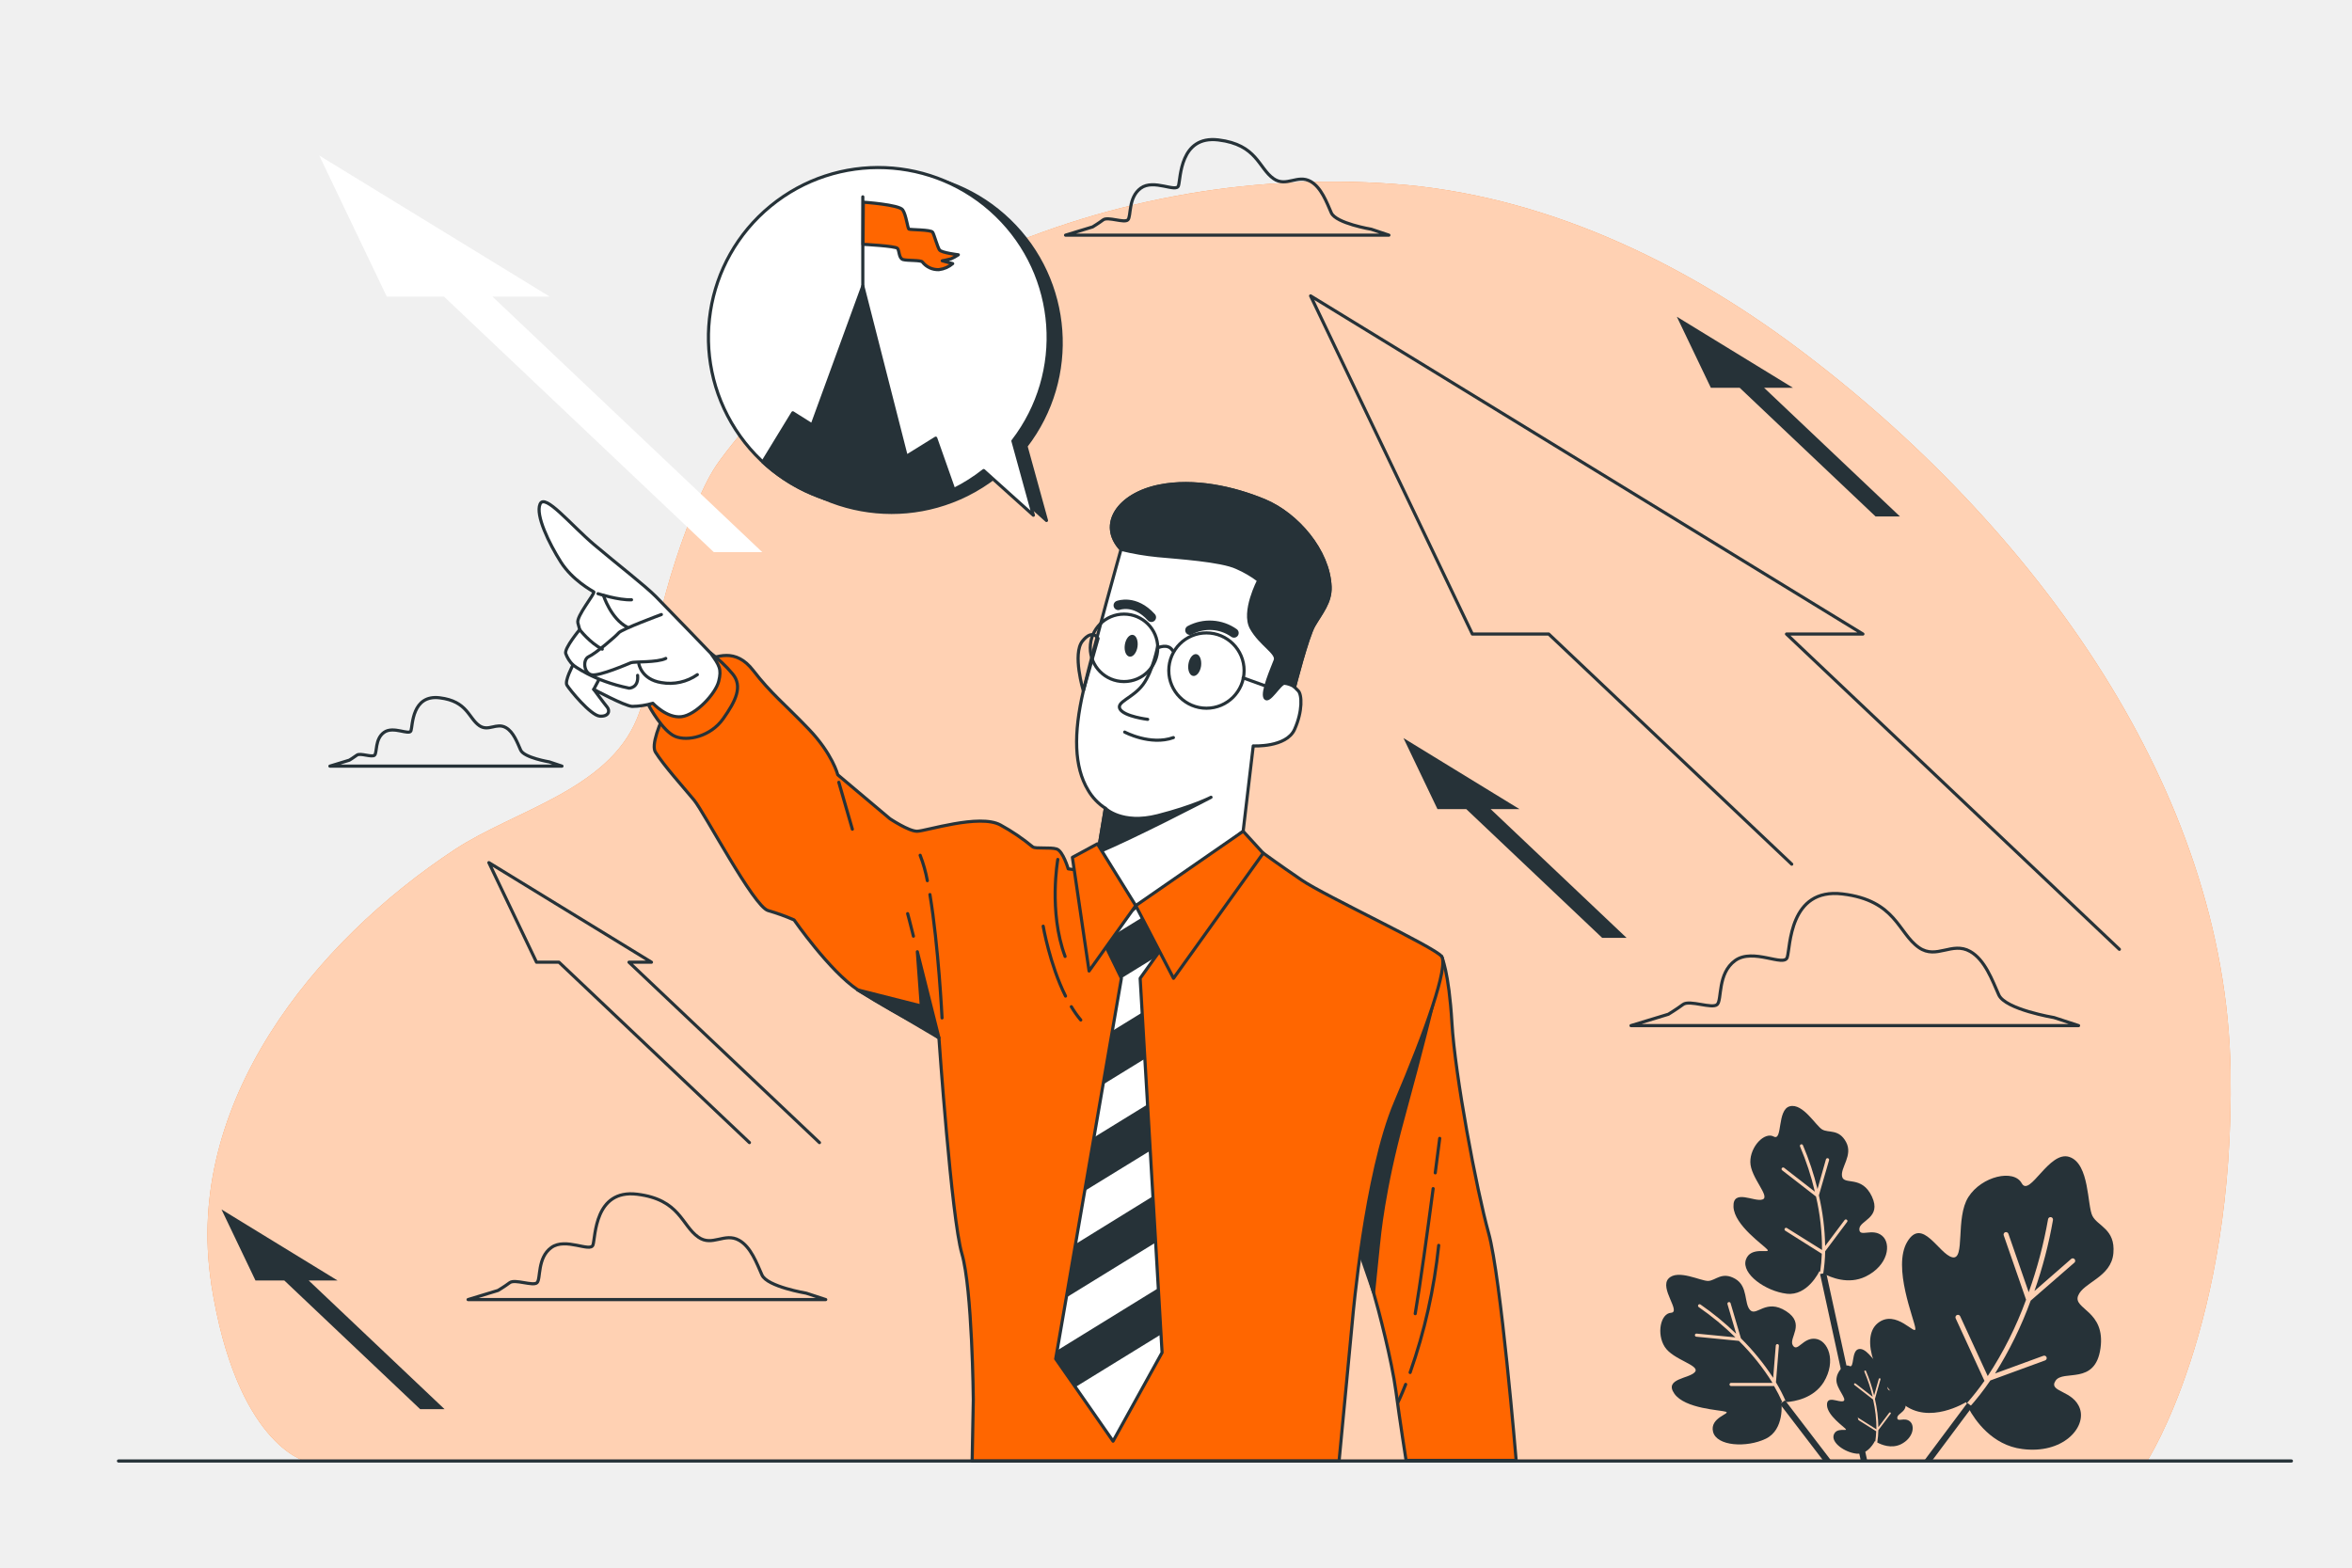
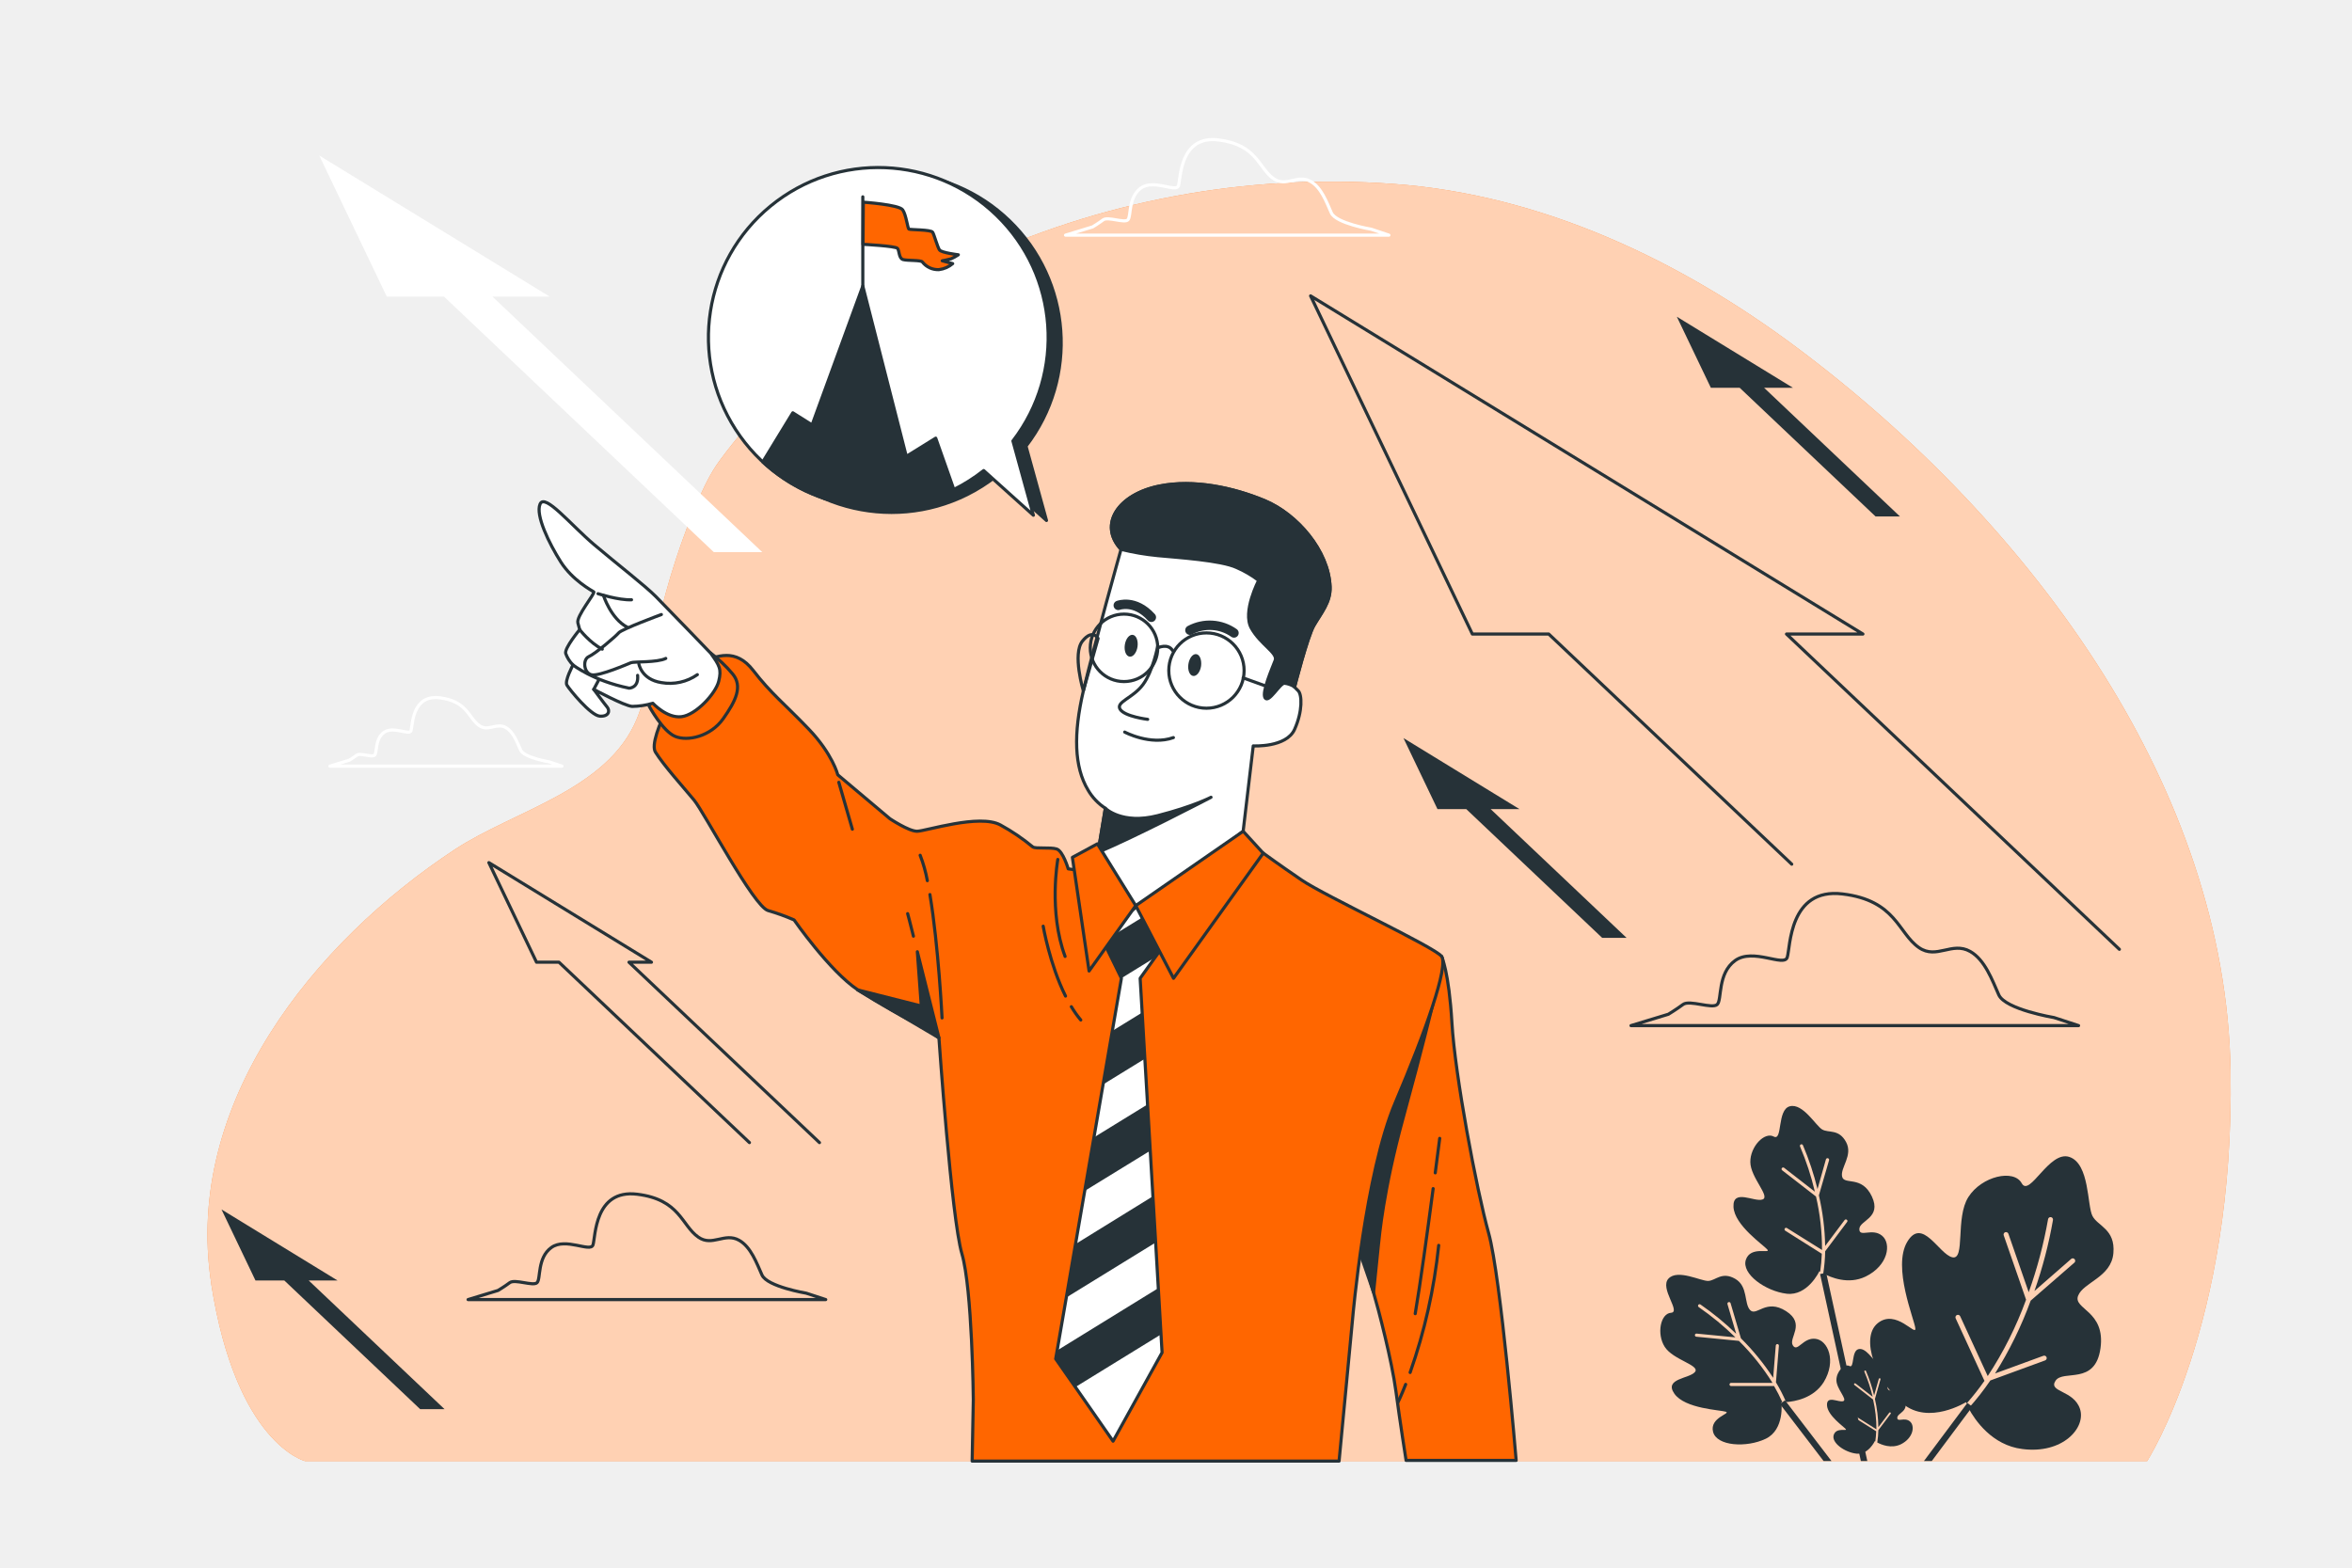
<svg xmlns="http://www.w3.org/2000/svg" viewBox="0 0 750 500">
  <g id="freepik--background-simple--inject-37">
    <path d="M670.94,215.37c-25.62-40.94-60.83-76.73-97.78-104.38-37.39-28-81.78-49-128.84-52.34A271.61,271.61,0,0,0,308.26,84.06C277.5,98.74,250,119.15,229.63,146.69c-3.26,4.41-5.28,8.9-7.48,13.95-.39.88-.76,1.77-1.12,2.67a235.76,235.76,0,0,0-12.48,41.5c-1.62,8.08-2.31,16.8-5.48,24.48-9.37,22.68-39.14,29.22-58,41.61C100,300.58,58.57,352,67.34,409.22l0,.21C75.35,460.65,97.3,466,97.3,466H684.67s27.94-43.24,26.61-124.39C710.54,296.42,694.71,253.35,670.94,215.37Z" style="fill:#FF6600" />
    <path d="M670.94,215.37c-25.62-40.94-60.83-76.73-97.78-104.38-37.39-28-81.78-49-128.84-52.34A271.61,271.61,0,0,0,308.26,84.06C277.5,98.74,250,119.15,229.63,146.69c-3.26,4.41-5.28,8.9-7.48,13.95-.39.88-.76,1.77-1.12,2.67a235.76,235.76,0,0,0-12.48,41.5c-1.62,8.08-2.31,16.8-5.48,24.48-9.37,22.68-39.14,29.22-58,41.61C100,300.58,58.57,352,67.34,409.22l0,.21C75.35,460.65,97.3,466,97.3,466H684.67s27.94-43.24,26.61-124.39C710.54,296.42,694.71,253.35,670.94,215.37Z" style="fill:#fff;opacity:0.7" />
  </g>
  <g id="freepik--Clouds--inject-37">
    <path d="M655,324.55s-15.56-2.59-17.64-7.26-4.42-11.19-9.12-13.84c-5.79-3.27-10.71,2.67-16.31-1.21-6.74-4.67-7.26-15.05-24.39-17.12s-16.6,17.12-17.64,20.24-10.89-3.12-16.6,1-4.15,12.46-5.71,14-8.82-1.55-10.9,0-4.67,3.12-4.67,3.12l-11.93,3.63H662.81Z" style="fill:none;stroke:#263238;stroke-linecap:round;stroke-linejoin:round" />
-     <path d="M437.26,73.11S426,71.24,424.52,67.87s-3.2-8.09-6.59-10c-4.19-2.36-7.74,1.93-11.79-.87-4.87-3.37-5.25-10.87-17.62-12.37s-12,12.37-12.74,14.62-7.88-2.25-12,.75-3,9-4.13,10.12-6.37-1.12-7.87,0-3.37,2.25-3.37,2.25L339.78,75H442.89Z" style="fill:none;stroke:#263238;stroke-linecap:round;stroke-linejoin:round" />
-     <path d="M175.17,243s-8.06-1.34-9.14-3.76-2.29-5.81-4.73-7.18c-3-1.69-5.55,1.38-8.45-.62-3.5-2.43-3.77-7.8-12.65-8.88s-8.6,8.88-9.14,10.49-5.65-1.61-8.61.54-2.15,6.45-3,7.26-4.57-.81-5.65,0-2.42,1.61-2.42,1.61l-6.18,1.89h74Z" style="fill:none;stroke:#263238;stroke-linecap:round;stroke-linejoin:round" />
+     <path d="M437.26,73.11S426,71.24,424.52,67.87s-3.2-8.09-6.59-10c-4.19-2.36-7.74,1.93-11.79-.87-4.87-3.37-5.25-10.87-17.62-12.37s-12,12.37-12.74,14.62-7.88-2.25-12,.75-3,9-4.13,10.12-6.37-1.12-7.87,0-3.37,2.25-3.37,2.25L339.78,75H442.89Z" style="fill:none;stroke:#ffffff;stroke-linecap:round;stroke-linejoin:round" />
+     <path d="M175.17,243s-8.06-1.34-9.14-3.76-2.29-5.81-4.73-7.18c-3-1.69-5.55,1.38-8.45-.62-3.5-2.43-3.77-7.8-12.65-8.88s-8.6,8.88-9.14,10.49-5.65-1.61-8.61.54-2.15,6.45-3,7.26-4.57-.81-5.65,0-2.42,1.61-2.42,1.61l-6.18,1.89h74Z" style="fill:none;stroke:#ffffff;stroke-linecap:round;stroke-linejoin:round" />
    <path d="M257.09,412.45s-12.44-2.07-14.11-5.8-3.53-8.95-7.29-11.07c-4.63-2.61-8.56,2.13-13-1-5.39-3.74-5.81-12-19.5-13.69s-13.27,13.69-14.1,16.17-8.71-2.48-13.28.83-3.31,10-4.56,11.21-7.05-1.25-8.71,0-3.73,2.48-3.73,2.48l-9.55,2.91H263.31Z" style="fill:none;stroke:#263238;stroke-linecap:round;stroke-linejoin:round" />
  </g>
  <g id="freepik--Arrows--inject-37">
    <polyline points="675.82 302.77 569.68 202.22 594.04 202.22 417.92 94.37 469.5 202.22 493.86 202.22 571.34 275.62" style="fill:none;stroke:#263238;stroke-linecap:round;stroke-linejoin:round" />
    <polyline points="261.31 364.42 200.57 306.89 207.74 306.89 155.89 275.13 171.08 306.89 178.25 306.89 238.98 364.42" style="fill:none;stroke:#263238;stroke-linecap:round;stroke-linejoin:round" />
    <polygon points="571.71 123.67 534.71 101.02 545.55 123.67 554.74 123.67 598.07 164.72 605.85 164.72 562.52 123.67 571.71 123.67" style="fill:#263238" />
    <polygon points="484.53 258.06 447.54 235.41 458.38 258.06 467.56 258.06 510.89 299.11 518.67 299.11 475.34 258.06 484.53 258.06" style="fill:#263238" />
    <polygon points="107.62 408.39 70.63 385.74 81.46 408.39 90.65 408.39 133.98 449.44 141.76 449.44 98.43 408.39 107.62 408.39" style="fill:#263238" />
    <polygon points="175.27 94.59 101.81 49.61 123.33 94.59 141.57 94.59 227.62 176.1 243.07 176.1 157.02 94.59 175.27 94.59" style="fill:#ffffff" />
  </g>
  <g id="freepik--Plant--inject-37">
    <path d="M578.9,427c-4-.47-5.72,4.46-7.2,2.1s4.24-6.83-2.17-10.93-9.41,1.78-11.44-.32-.57-7.59-4.8-10-6.22.59-8.56.69-9.73-3.87-12.68-.75,4.11,10.68.79,10.91-4.65,6.68-2,10.86,11.35,5.83,9.66,8-10,2.05-6.59,6.93,14.81,5.2,16.45,5.78-5.27,1.84-4.1,6.41,10.67,5.13,16.79,2.2,5-11.64,5-11.64h.31a53.69,53.69,0,0,0-2.65-5.18l-.09,0H552a.5.5,0,0,1,0-1h13.21a73.56,73.56,0,0,0-10.71-13.4l-13.59-1.33a.49.49,0,0,1-.45-.54.5.5,0,0,1,.54-.45l12.38,1.2a89.62,89.62,0,0,0-11.69-9.65.5.5,0,0,1-.15-.7.5.5,0,0,1,.69-.14,89.25,89.25,0,0,1,11.4,9.35l-2.78-9.46a.5.5,0,1,1,1-.28l3.29,11.18a77.05,77.05,0,0,1,10.28,12.61l.84-10.31a.52.52,0,0,1,.54-.46.5.5,0,0,1,.45.54l-.94,11.66a52,52,0,0,1,3.24,6.3c2.7-.18,8.74-1.17,12-6.37C585.68,434,582.89,427.45,578.9,427Z" style="fill:#263238" />
    <path d="M600.11,394.09c-3.13-2.54-7.22.71-7.21-2.08s7.23-3.51,4-10.4-8.9-3.51-9.5-6.37,3.57-6.73,1.27-11-5.57-2.81-7.61-4-6.16-8.47-10.32-7.4-2.22,11.23-5.14,9.65-7.51,3.17-7.46,8.14,6.49,11,3.9,11.93-9.52-3.58-9.27,2.34,9.75,12.3,10.83,13.67-5.44-1.25-6.89,3.24,6.29,10,13,10.81,10.45-7.17,10.45-7.17l.25.16a49,49,0,0,0,.52-5.79l-.08,0-11.6-7.32a.5.5,0,0,1,.54-.84L581,398.67a74.15,74.15,0,0,0-1.92-17.05l-10.79-8.37a.51.51,0,0,1-.09-.71.54.54,0,0,1,.71-.09l9.81,7.63A88.68,88.68,0,0,0,574,365.67a.5.5,0,0,1,.91-.42,90.05,90.05,0,0,1,4.65,14l2.69-9.48a.5.5,0,0,1,1,.27L580,381.25a76.93,76.93,0,0,1,2,16.15l6.21-8.28a.51.51,0,0,1,.7-.1.5.5,0,0,1,.1.7l-7,9.36a52.56,52.56,0,0,1-.61,7.06c2.37,1.29,8,3.67,13.51,1C602.11,403.63,603.23,396.62,600.11,394.09Z" style="fill:#263238" />
    <path d="M609,453.32c-1.74-1.41-4,.4-4-1.15s4-2,2.23-5.81-5-2-5.31-3.56,2-3.75.71-6.15-3.11-1.57-4.25-2.22-3.43-4.73-5.75-4.13-1.25,6.26-2.88,5.38-4.19,1.77-4.16,4.54,3.62,6.14,2.18,6.66-5.32-2-5.18,1.31,5.44,6.87,6,7.63-3-.7-3.85,1.81,3.51,5.6,7.27,6,5.83-4,5.83-4l.15.09a29.14,29.14,0,0,0,.29-3.23l0,0-6.47-4.08a.28.28,0,0,1,.3-.48l6.24,3.94a41.13,41.13,0,0,0-1.07-9.51l-6-4.68a.27.27,0,0,1,0-.39.28.28,0,0,1,.39-.05l5.48,4.25a50.19,50.19,0,0,0-2.64-8,.27.27,0,0,1,.13-.37.28.28,0,0,1,.37.14,48.87,48.87,0,0,1,2.6,7.81l1.5-5.3a.29.29,0,0,1,.35-.19.28.28,0,0,1,.19.35l-1.78,6.26a42.57,42.57,0,0,1,1.1,9l3.47-4.62a.28.28,0,0,1,.45.34l-3.92,5.22a29.12,29.12,0,0,1-.35,3.94c1.33.72,4.48,2.05,7.55.56C610.12,458.65,610.74,454.74,609,453.32Z" style="fill:#263238" />
    <path d="M663.27,449.38c-2-6.08-10.24-5.31-7.81-9S668.14,442,669.8,430s-8.82-12.4-7.14-16.73,10.58-5.86,11.25-13.58-5-8.58-6.69-11.9-.86-16.61-7.33-18.79-12.69,13-15.21,8.39-12.74-2.28-17,4.38S626.81,402,622.54,401s-9.57-13-14.37-4.92,2.33,24.83,2.59,27.59-6.17-6.38-12-1.65-.31,18.81,8,25.69,20.14-.5,20.14-.5l.19.44a81.06,81.06,0,0,0,5.72-7.26.5.5,0,0,1-.08-.12l-9.11-19.79a.79.79,0,1,1,1.44-.67l8.78,19.08a117.7,117.7,0,0,0,12.23-24.36L638.94,394a.78.78,0,0,1,.49-1,.82.82,0,0,1,1,.49l6.48,18.66a141.61,141.61,0,0,0,6.17-23.29.8.8,0,0,1,.9-.67.79.79,0,0,1,.67.9,141.22,141.22,0,0,1-5.92,22.67l11.81-10.31a.79.79,0,0,1,1,1.2l-14,12.18a122.32,122.32,0,0,1-11.37,23.23l15.44-5.65a.8.8,0,0,1,1,.48.79.79,0,0,1-.47,1l-17.46,6.39a83.81,83.81,0,0,1-6.94,8.87c2,3.77,7.49,11.82,17.14,13C657.67,463.82,665.23,455.45,663.27,449.38Z" style="fill:#263238" />
    <polygon points="616.01 465.97 628.94 448.65 627.34 447.46 613.51 465.97 616.01 465.97" style="fill:#263238" />
    <polygon points="595.44 465.97 582.33 405.93 580.38 406.35 593.39 465.97 595.44 465.97" style="fill:#263238" />
    <polygon points="584.01 465.97 569.2 446.61 567.61 447.82 581.49 465.97 584.01 465.97" style="fill:#263238" />
  </g>
  <g id="freepik--Character--inject-37">
    <path d="M459.67,305s2.35,4.73,3.32,21.3,7.8,53,11.7,67,8.78,72.48,8.78,72.48h-35.1s-1.95-12.35-3.25-22.1-5.53-26-7.15-31.53-4.55-15.92-4.55-15.92S434.57,348.09,459.67,305Z" style="fill:#FF6600;stroke:#263238;stroke-linecap:round;stroke-linejoin:round" />
    <path d="M457.05,319.62s-3.45,14.39-9.71,37.24-7.51,37.55-7.82,40.37S438,412.15,438,412.15l-4.39-12.73s.93-29.73,3.75-42.25,20.34-40.68,20.34-40.68Z" style="fill:#263238;stroke:#263238;stroke-linecap:round;stroke-linejoin:round" />
    <path d="M449.66,437.74a176.83,176.83,0,0,0,9.11-40.54" style="fill:none;stroke:#263238;stroke-linecap:round;stroke-linejoin:round" />
    <path d="M445.77,447.26s1-2,2.46-5.72" style="fill:none;stroke:#263238;stroke-linecap:round;stroke-linejoin:round" />
    <path d="M457,379.1c-1.74,13.17-4.18,31-5.72,39.88" style="fill:none;stroke:#263238;stroke-linecap:round;stroke-linejoin:round" />
    <path d="M459.09,363.07s-.57,4.48-1.42,11" style="fill:none;stroke:#263238;stroke-linecap:round;stroke-linejoin:round" />
    <path d="M345.29,277.77l-4.66-.66s-1.66-5.66-3.66-6.32-6.65,0-7.64-.67a64.7,64.7,0,0,0-10.31-7c-6.65-3.66-23.94,2-26.6,2s-8.65-4-8.65-4l-16.62-14s-1.66-6.65-9.31-14.63-12-11.3-17.63-18.62-11.63-4.65-16.62-2.66S206.3,235.54,209,239.87s9,11.3,12.3,15.29,19,33.92,23.61,35.25a66.34,66.34,0,0,1,8.31,3s11.31,16.29,20.29,22.28a253.59,253.59,0,0,0,22.27,12.63L299.4,331s4,57.53,7.32,68.83,3.65,46.55,3.65,46.55L310,466h117l4.33-45.55s4-46.22,13.63-68.83S462,308,459.67,305s-37.24-19.29-44.56-24.28-12.3-8.64-12.3-8.64l-52.2,3Z" style="fill:#FF6600;stroke:#263238;stroke-linecap:round;stroke-linejoin:round" />
    <polygon points="370.22 425.6 370.56 431.39 354.93 459.65 342.92 442.4 336.64 433.39 337.1 430.72 340.02 413.84 342.96 396.76 345.88 379.87 348.83 362.79 351.74 345.91 354.69 328.83 357.59 312.02 357.57 311.97 351.84 300.23 350.94 298.39 362.91 288.84 365.32 291.94 371.89 300.38 368.35 305.33 363.57 312.02 364.21 322.97 365.07 337.71 365.93 352.27 366.79 367 367.64 381.57 368.51 396.3 369.36 410.87 370.22 425.6" style="fill:#fff;stroke:#263238;stroke-linecap:round;stroke-linejoin:round" />
    <path d="M365.32,291.94l-13.48,8.29L357.57,312l10.78-6.64,3.54-4.95Zm-1.11,31-9.52,5.86-2.95,17.08,13.33-8.2Zm1.72,29.3-17.1,10.52-2.95,17.08L366.79,367Zm1.71,29.3L343,396.76,340,413.84l28.49-17.54Zm1.72,29.3L337.1,430.72l-.46,2.67,6.28,9,27.3-16.8Z" style="fill:#263238" />
    <line x1="267.48" y1="249.51" x2="271.8" y2="264.47" style="fill:none;stroke:#263238;stroke-linecap:round;stroke-linejoin:round" />
    <path d="M291.27,298.58c-1-4.06-1.76-6.91-1.84-7.18" style="fill:none;stroke:#263238;stroke-linecap:round;stroke-linejoin:round" />
    <path d="M299.4,331s-3.95-15.81-6.88-27.45l1.27,17.31-20.32-5.15Z" style="fill:#263238;stroke:#263238;stroke-linecap:round;stroke-linejoin:round" />
    <path d="M295.71,280.88a45,45,0,0,0-2.29-8.1" style="fill:none;stroke:#263238;stroke-linecap:round;stroke-linejoin:round" />
    <path d="M300.4,324.66s-1.15-23.09-3.87-39.35" style="fill:none;stroke:#263238;stroke-linecap:round;stroke-linejoin:round" />
    <path d="M337.31,274.11s-3,16.63,2.32,30.93" style="fill:none;stroke:#263238;stroke-linecap:round;stroke-linejoin:round" />
    <path d="M341.63,321.08a33.1,33.1,0,0,0,3,4.24" style="fill:none;stroke:#263238;stroke-linecap:round;stroke-linejoin:round" />
    <path d="M332.65,295.4s2.05,12.1,7.12,22.29" style="fill:none;stroke:#263238;stroke-linecap:round;stroke-linejoin:round" />
    <path d="M207,225.24s4.33,8,8.32,9.64,11.3,0,15.29-5.65,6.32-10.31,3-14.3a43.57,43.57,0,0,0-7-6.65S210.62,211.94,207,225.24Z" style="fill:#FF6600;stroke:#263238;stroke-linecap:round;stroke-linejoin:round" />
    <path d="M226.58,208.28s-13.93-14.46-17.43-18-12.05-10.11-19.63-16.52-15.75-16.53-17.3-13,2.91,12.64,6.61,18.47,9.91,9.14,10.5,9.53-5.64,7.77-5.06,9.91l.58,2.14s-4.86,5.83-4.47,7.58a9.73,9.73,0,0,0,2.34,3.69s-2.73,5.06-1.95,6.42,7.58,9.72,10.5,9.91,3.3-1.75,2.33-2.91-4.27-5.64-4.27-5.64,9.72,5.25,12.24,5.44a24.41,24.41,0,0,0,6.61-1s4.47,4.86,9.14,4.28,10.89-7.39,11.86-11.28S229.43,212.24,226.58,208.28Z" style="fill:#fff;stroke:#263238;stroke-linecap:round;stroke-linejoin:round" />
    <path d="M210.9,196s-12.63,4.66-13.6,5.83-7.39,6.61-9.53,7.58-1.56,5.45,1,5.83,11.47-3.49,12.44-3.88,8.36,0,11.09-1.36" style="fill:none;stroke:#263238;stroke-linecap:round;stroke-linejoin:round" />
    <path d="M203.71,211.71s.78,5,7.19,6a15.32,15.32,0,0,0,11.47-2.53" style="fill:none;stroke:#263238;stroke-linecap:round;stroke-linejoin:round" />
    <path d="M190.69,189.35s6.61,2.14,10.69,1.94" style="fill:none;stroke:#263238;stroke-linecap:round;stroke-linejoin:round" />
    <path d="M192.44,189.93s2.33,7.39,7.58,10.11" style="fill:none;stroke:#263238;stroke-linecap:round;stroke-linejoin:round" />
    <path d="M184.85,200.82s3.31,4.28,7.2,6.22" style="fill:none;stroke:#263238;stroke-linecap:round;stroke-linejoin:round" />
    <path d="M182.72,212.09s6.41,5.06,17.88,7.39c0,0,3.11,0,2.72-4.08" style="fill:none;stroke:#263238;stroke-linecap:round;stroke-linejoin:round" />
    <line x1="190.88" y1="216.95" x2="189.33" y2="219.87" style="fill:none;stroke:#263238;stroke-linecap:round;stroke-linejoin:round" />
    <path d="M357.47,175.21s-8.78,31.34-12,45.1-2.93,24.31,1.46,31.63a17.17,17.17,0,0,0,5.56,5.86l-2.34,14.06s8.79,14.93,12,17,34.26-23.72,34.26-23.72l3.22-27.24s10.55.59,13.18-5.27,2.35-11.13,1.17-12.3l-1.17-1.17s4.1-16.1,6.15-19.62c2.32-4,5.36-7.43,5.18-12.31-.44-11.56-10.54-23.24-20.88-27.54-10.1-4.21-22.64-6.84-33.5-4.66C356.59,157.64,350.15,167.31,357.47,175.21Z" style="fill:#fff;stroke:#263238;stroke-linecap:round;stroke-linejoin:round" />
    <path d="M403.27,159.67c-10.1-4.21-22.64-6.84-33.5-4.66-13.18,2.63-19.62,12.3-12.3,20.2a82.2,82.2,0,0,0,11.72,2c6.15.59,20.2,1.47,25.18,3.81a33.88,33.88,0,0,1,7,4.1s-5.27,10-2.34,15.23,8.49,7.91,7.61,10.25-4.39,10.25-3.22,12,4.69-4.69,6.15-4.69a7.19,7.19,0,0,1,3.22,1.17s4.1-16.1,6.15-19.62c2.32-4,5.36-7.43,5.18-12.31C423.71,175.65,413.61,164,403.27,159.67Z" style="fill:#263238;stroke:#263238;stroke-linecap:round;stroke-linejoin:round" />
    <path d="M362.73,206.26c-.28,1.92-1.42,3.34-2.54,3.17s-1.8-1.85-1.51-3.77,1.42-3.34,2.54-3.18S363,204.34,362.73,206.26Z" style="fill:#263238" />
    <path d="M383,212.41c-.28,1.92-1.42,3.34-2.54,3.18s-1.8-1.86-1.51-3.78,1.41-3.34,2.53-3.18S383.23,210.49,383,212.41Z" style="fill:#263238" />
    <path d="M369.19,206s-1.47,7.91-4.69,12.3-8.78,5.57-7.32,7.91,8.79,3.22,8.79,3.22" style="fill:none;stroke:#263238;stroke-linecap:round;stroke-linejoin:round" />
    <path d="M358.64,233.49s8.2,4.39,15.53,1.76" style="fill:none;stroke:#263238;stroke-linecap:round;stroke-linejoin:round" />
    <path d="M386.17,254.28s-5.56,2.93-17,5.86-16.7-2.34-16.7-2.34l-2.33,14C361.33,267.23,386.17,254.28,386.17,254.28Z" style="fill:#263238;stroke:#263238;stroke-linecap:round;stroke-linejoin:round" />
    <path d="M350.15,203.62s-1.76-3.22-5,.88.3,15.81.3,15.81Z" style="fill:none;stroke:#263238;stroke-linecap:round;stroke-linejoin:round" />
    <path d="M356.59,193.08s5.28-2.05,10.55,3.8" style="fill:none;stroke:#263238;stroke-linecap:round;stroke-linejoin:round;stroke-width:3px" />
    <path d="M379.44,201a13.38,13.38,0,0,1,14.05.88" style="fill:none;stroke:#263238;stroke-linecap:round;stroke-linejoin:round;stroke-width:3px" />
    <circle cx="384.71" cy="213.87" r="12.01" style="fill:none;stroke:#263238;stroke-linecap:round;stroke-linejoin:round" />
    <circle cx="358.42" cy="206.62" r="10.76" style="fill:none;stroke:#263238;stroke-linecap:round;stroke-linejoin:round" />
    <path d="M369.19,206.62s3.22-1.54,4.68.81" style="fill:none;stroke:#263238;stroke-linecap:round;stroke-linejoin:round" />
    <line x1="396.42" y1="216.21" x2="406.97" y2="220.02" style="fill:none;stroke:#263238;stroke-linecap:round;stroke-linejoin:round" />
    <polygon points="362.16 288.84 347.28 309.69 341.96 273.45 349.94 269.13 362.16 288.84" style="fill:#FF6600;stroke:#263238;stroke-linecap:round;stroke-linejoin:round" />
    <polygon points="362.16 288.84 374.21 312.02 402.81 272.12 396.42 265.12 362.16 288.84" style="fill:#FF6600;stroke:#263238;stroke-linecap:round;stroke-linejoin:round" />
  </g>
  <g id="freepik--speech-bubble--inject-37">
    <path d="M327.17,142.3a54.13,54.13,0,1,0-18.87,15.5,54.63,54.63,0,0,0,9.56-6.07L333.7,166Z" style="fill:#263238;stroke:#263238;stroke-linecap:round;stroke-linejoin:round" />
    <path d="M323,140.64a54.17,54.17,0,1,0-18.88,15.5,54.79,54.79,0,0,0,9.56-6.06l15.84,14.25Z" style="fill:#fff;stroke:#263238;stroke-linecap:round;stroke-linejoin:round" />
    <path d="M304.16,156.14a54.25,54.25,0,0,1-60.92-8.81l9.57-15.67,6.15,3.88,16.17-44.3L289,145.57l9.38-5.82Z" style="fill:#263238;stroke:#263238;stroke-linecap:round;stroke-linejoin:round" />
    <line x1="275.13" y1="91.24" x2="275.13" y2="62.78" style="fill:none;stroke:#263238;stroke-linecap:round;stroke-linejoin:round" />
    <path d="M275.29,64.49s11.41.77,12.56,2.44,1.54,5.9,2,6.15,7.05.13,7.56,1,1.54,4.74,2.18,5.64,6,1.54,6,1.54a15.16,15.16,0,0,1-2.31,1.28c-.77.25-2.82.64-2.82.64l3.33.9A8.34,8.34,0,0,1,299.39,86a6.34,6.34,0,0,1-5.26-2.44c-.38-.64-4.74-.38-6.15-.77s-1.15-2.82-1.79-3.58-11-1.29-11-1.29Z" style="fill:#FF6600;stroke:#263238;stroke-linecap:round;stroke-linejoin:round" />
  </g>
-   <g id="freepik--Table--inject-37">
-     <line x1="37.78" y1="465.97" x2="730.68" y2="465.97" style="fill:none;stroke:#263238;stroke-linecap:round;stroke-linejoin:round" />
-   </g>
</svg>
